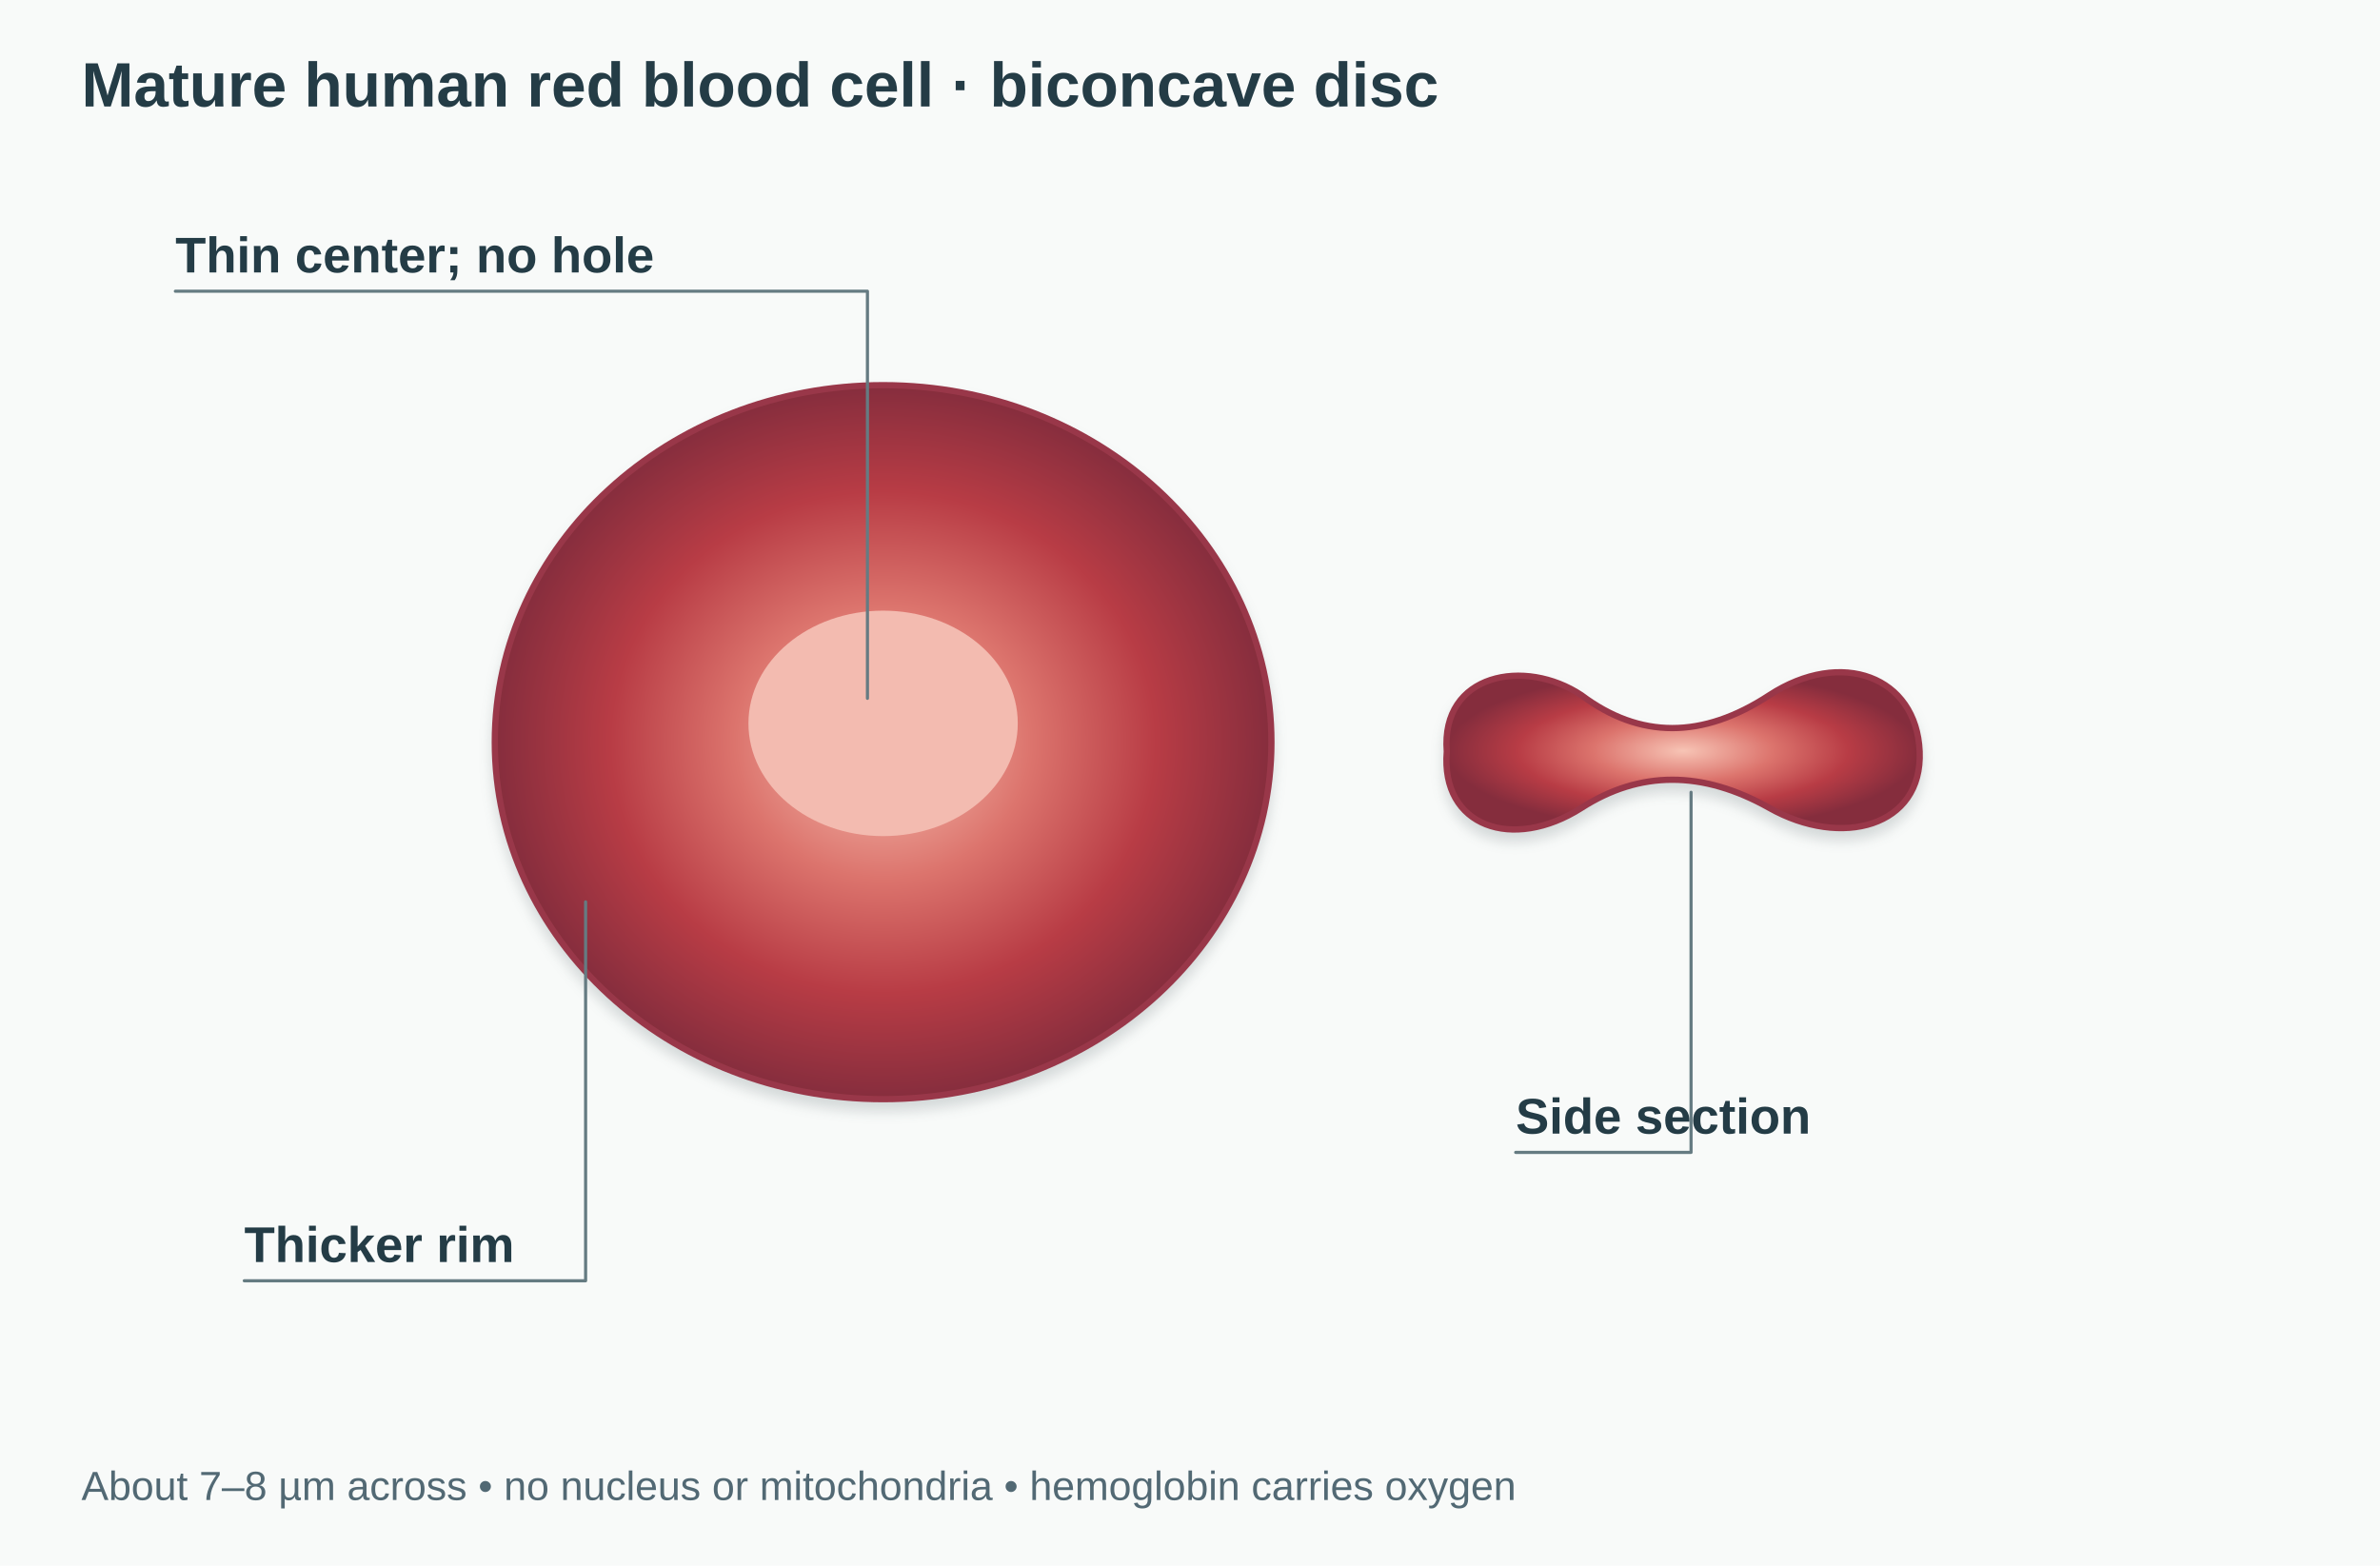
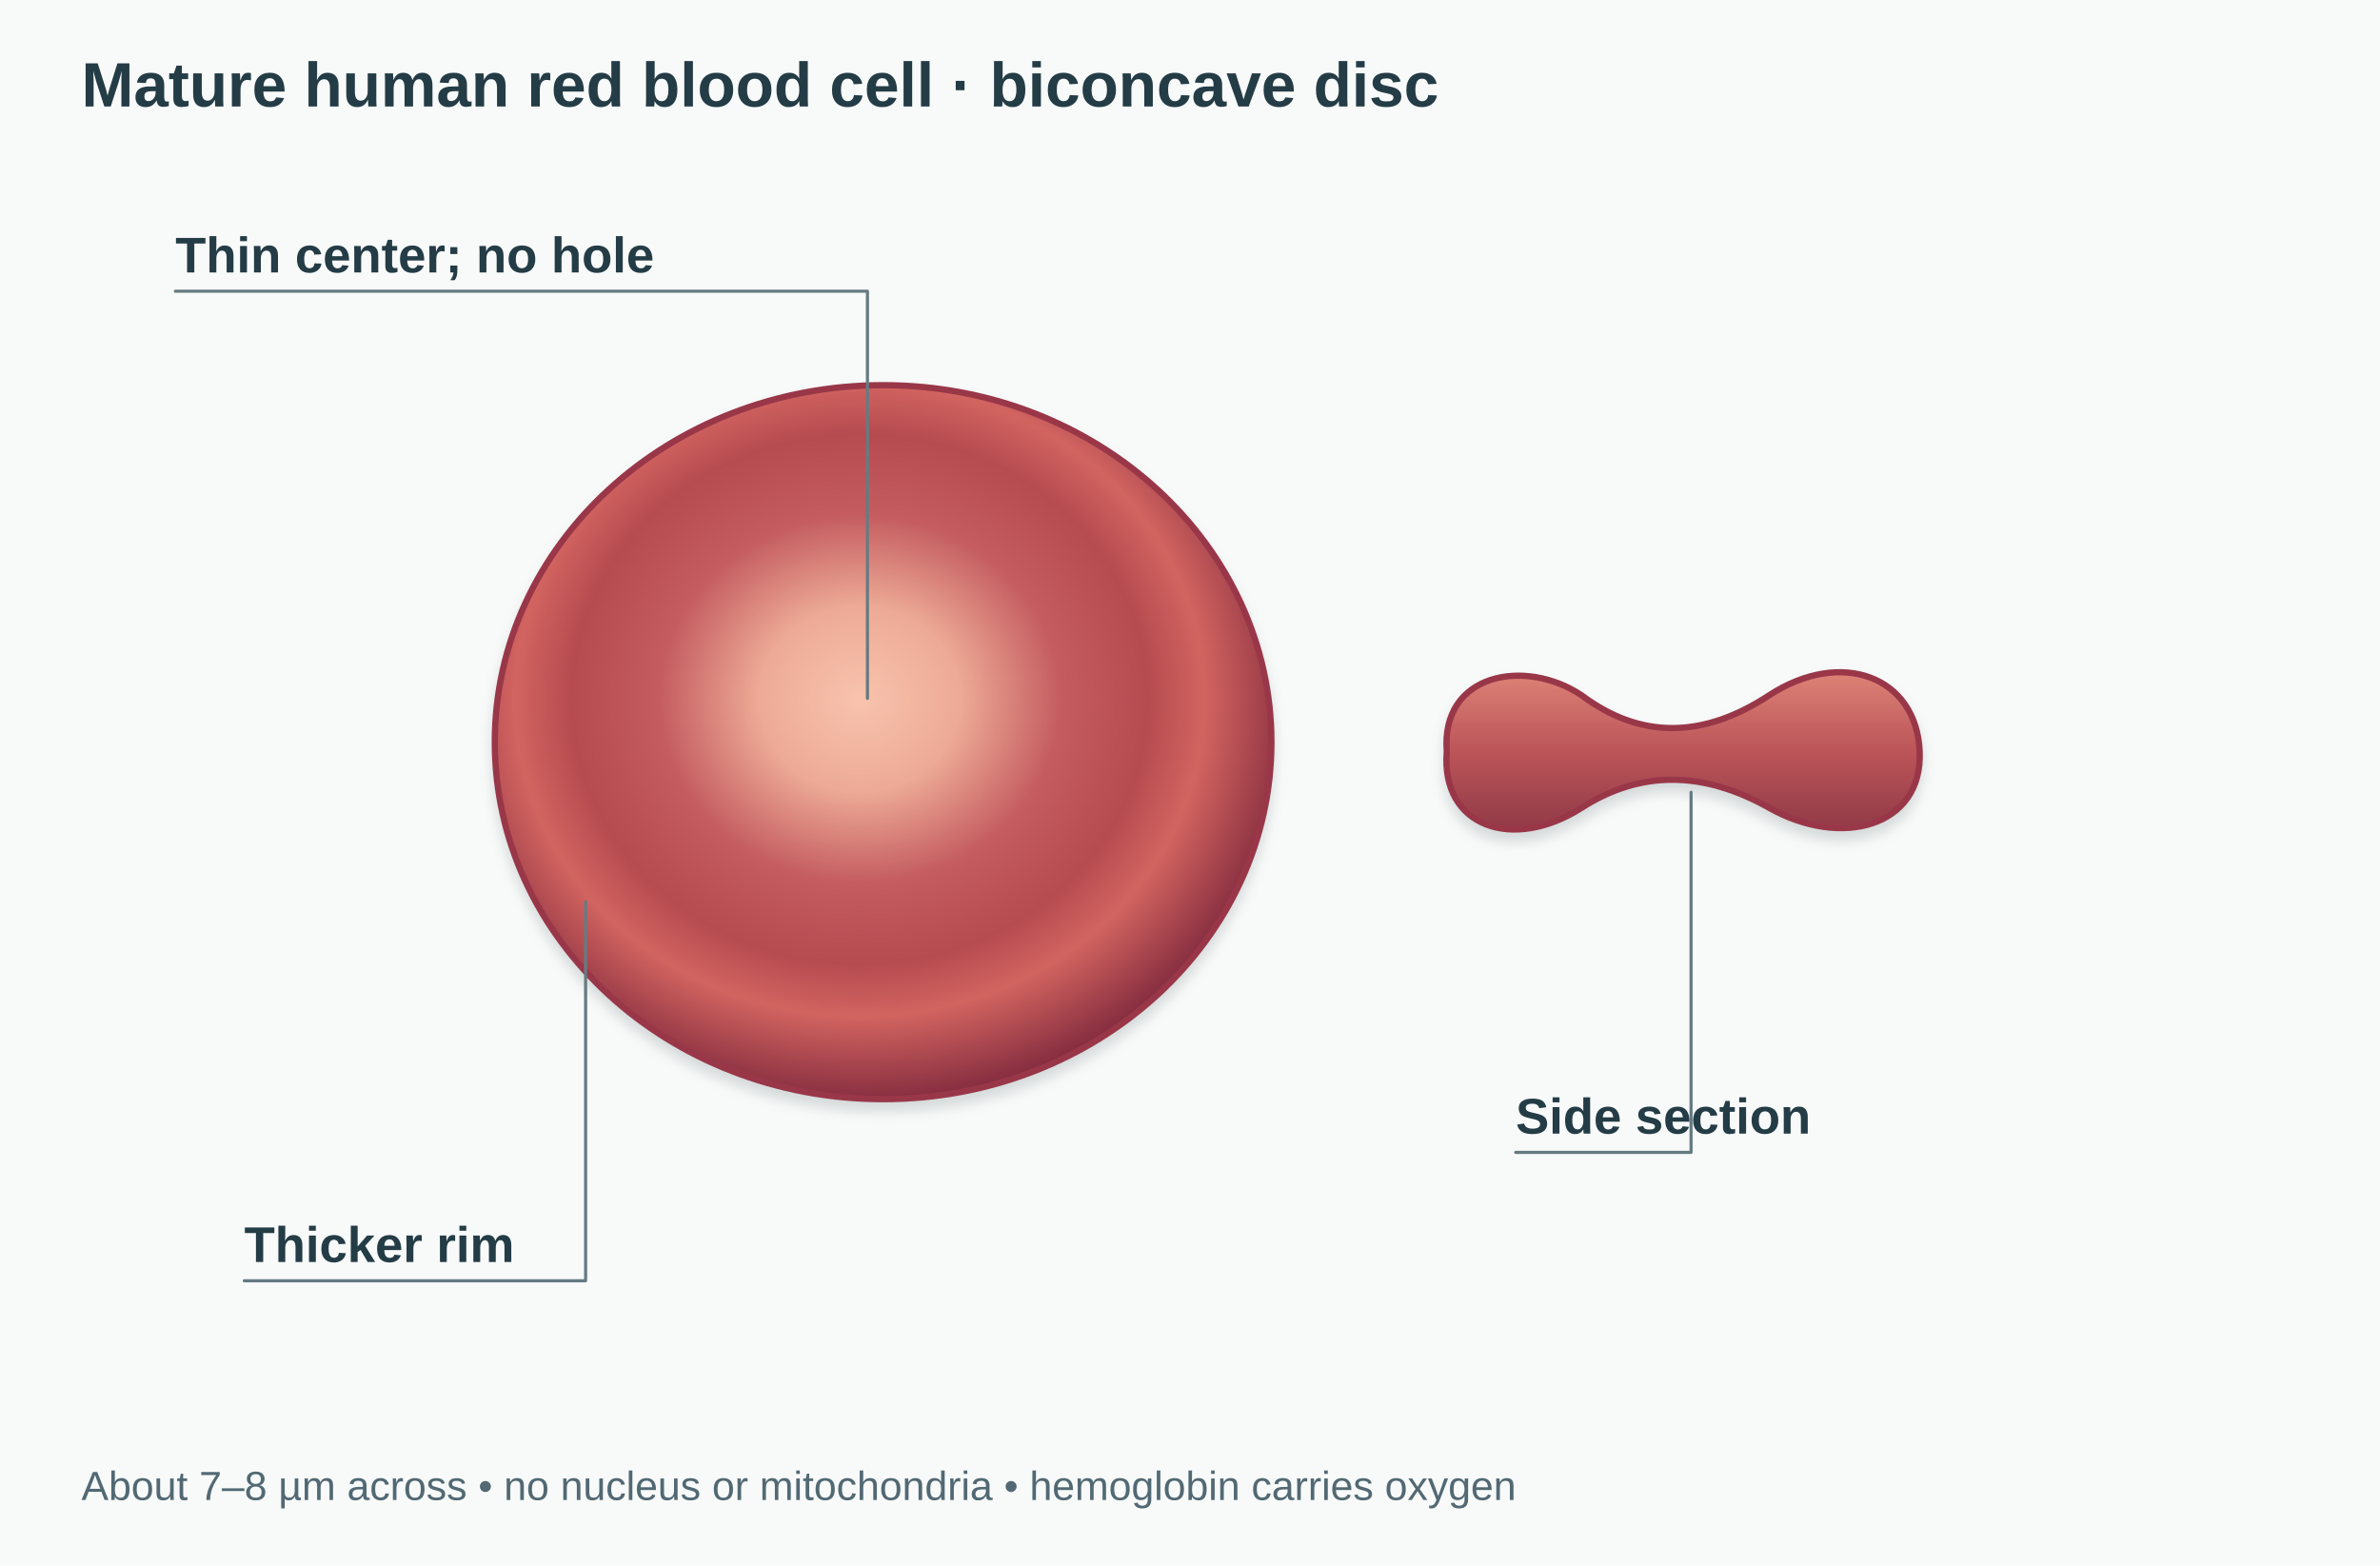
<svg xmlns="http://www.w3.org/2000/svg" viewBox="0 0 760 500" role="img">
  <defs>
    <filter id="relief" x="-25%" y="-35%" width="150%" height="180%" color-interpolation-filters="sRGB">
      <feGaussianBlur in="SourceAlpha" stdDeviation="2" result="blur" />
      <feOffset in="blur" dx="0" dy="3" result="offset" />
      <feFlood flood-color="#34464b" flood-opacity=".18" />
      <feComposite in2="offset" operator="in" result="shadow" />
      <feMerge>
        <feMergeNode in="shadow" />
        <feMergeNode in="SourceGraphic" />
      </feMerge>
    </filter>
    <radialGradient id="organelle-light" cx="30%" cy="20%" r="85%">
      <stop stop-color="#edf3c6" />
      <stop offset=".4" stop-color="#adc979" />
      <stop offset="1" stop-color="#65834e" />
    </radialGradient>
    <linearGradient id="myelin-light" x1="0" y1="0" x2="0" y2="1">
      <stop stop-color="#a5b6c7" />
      <stop offset=".3" stop-color="#f1f5f8" />
      <stop offset=".65" stop-color="#d2dce7" />
      <stop offset="1" stop-color="#8c9fb3" />
    </linearGradient>
    <radialGradient id="cyto" cx="35%" cy="25%" r="80%">
      <stop stop-color="#fffef7" />
      <stop offset=".35" stop-color="#f6ead7" />
      <stop offset=".8" stop-color="#dcc5aa" />
      <stop offset="1" stop-color="#b69b83" />
    </radialGradient>
    <radialGradient id="nuc" cx="32%" cy="25%" r="80%">
      <stop stop-color="#f0e8f7" />
      <stop offset=".4" stop-color="#d9c8e9" />
      <stop offset="1" stop-color="#9a7bb3" />
    </radialGradient>
-     <radialGradient id="red">
-       <stop stop-color="#f7c4b5" />
-       <stop offset=".38" stop-color="#dc746d" />
-       <stop offset=".7" stop-color="#b83c45" />
-       <stop offset="1" stop-color="#852d3d" />
+     <radialGradient id="red" cx="47%" cy="44%" r="56%">
+       <stop stop-color="#f8c3ad" />
+       <stop offset=".23" stop-color="#edaa96" />
+       <stop offset=".46" stop-color="#c45c60" />
+       <stop offset=".66" stop-color="#b64b50" />
+       <stop offset=".79" stop-color="#d26460" />
+       <stop offset="1" stop-color="#872e40" />
    </radialGradient>
+     <linearGradient id="section" x2="0" y2="1">
+       <stop stop-color="#dd8276" />
+       <stop offset=".5" stop-color="#bc5559" />
+       <stop offset="1" stop-color="#913a47" />
+     </linearGradient>
    <linearGradient id="vac" x2="1" y2="1">
      <stop stop-color="#f0fbfc" />
      <stop offset="1" stop-color="#a8d7e1" />
    </linearGradient>
  </defs>
-   <style>text{font:16px Arial,sans-serif;fill:#243c46}.label{font-weight:600}.lead{fill:none;stroke:#647983;stroke-width:1.3;stroke-linejoin:round}.fine{fill:none;stroke:#866993;stroke-width:1.4;opacity:.65}</style>
+   <style>text{font:16px Arial,sans-serif;fill:#243c46}.label{font-weight:600}.lead{fill:none;stroke:#647983;stroke-width:1.3;stroke-linejoin:round}.fine{fill:none;stroke:#866993;stroke-width:1.4;opacity:.65}
+ @media screen and (prefers-reduced-motion:no-preference) {
+ @keyframes flex { to { transform:scale(1.008,.991) } } .disc { transform-origin:282px 237px; animation:flex 5s ease-in-out infinite alternate }
+ }
+ </style>
  <rect width="760" height="500" fill="#f8faf9" />
  <text x="26" y="34" style="font-size:20px;font-weight:700">Mature human red blood cell · biconcave disc</text>
-   <ellipse cx="282" cy="237" rx="124" ry="114" filter="url(#relief)" fill="url(#red)" stroke="#993749" stroke-width="2" />
-   <ellipse cx="282" cy="231" rx="43" ry="36" fill="#f3bbb0" stroke="none" stroke-width="1" />
-   <path d="M462,240 C460,215 487,210 505,222 Q533,243 565,222 C588,207 612,216 613,240 C614,264 588,271 565,258 Q533,240 505,258 C483,272 460,264 462,240 Z" filter="url(#relief)" fill="url(#red)" stroke="#993749" stroke-width="2" stroke-linecap="round" stroke-linejoin="round" />
+   <ellipse class="disc" cx="282" cy="237" rx="124" ry="114" filter="url(#relief)" fill="url(#red)" stroke="#993749" stroke-width="2" />
+   <path d="M462,240 C460,215 487,210 505,222 Q533,243 565,222 C588,207 612,216 613,240 C614,264 588,271 565,258 Q533,240 505,258 C483,272 460,264 462,240 Z" filter="url(#relief)" fill="url(#section)" stroke="#993749" stroke-width="2" stroke-linecap="round" stroke-linejoin="round" />
  <path d="M56,93 H277 V223" fill="none" stroke="#657b82" stroke-width="1" stroke-linecap="round" stroke-linejoin="round" />
  <text class="label" x="56" y="87">Thin center; no hole</text>
  <path d="M78,409 H187 V288" fill="none" stroke="#657b82" stroke-width="1" stroke-linecap="round" stroke-linejoin="round" />
  <text class="label" x="78" y="403">Thicker rim</text>
  <path d="M484,368 H540 V253" fill="none" stroke="#657b82" stroke-width="1" stroke-linecap="round" stroke-linejoin="round" />
  <text class="label" x="484" y="362">Side section</text>
  <text x="26" y="479" style="font-size:13px;fill:#526974">About 7–8 µm across • no nucleus or mitochondria • hemoglobin carries oxygen</text>
</svg>
